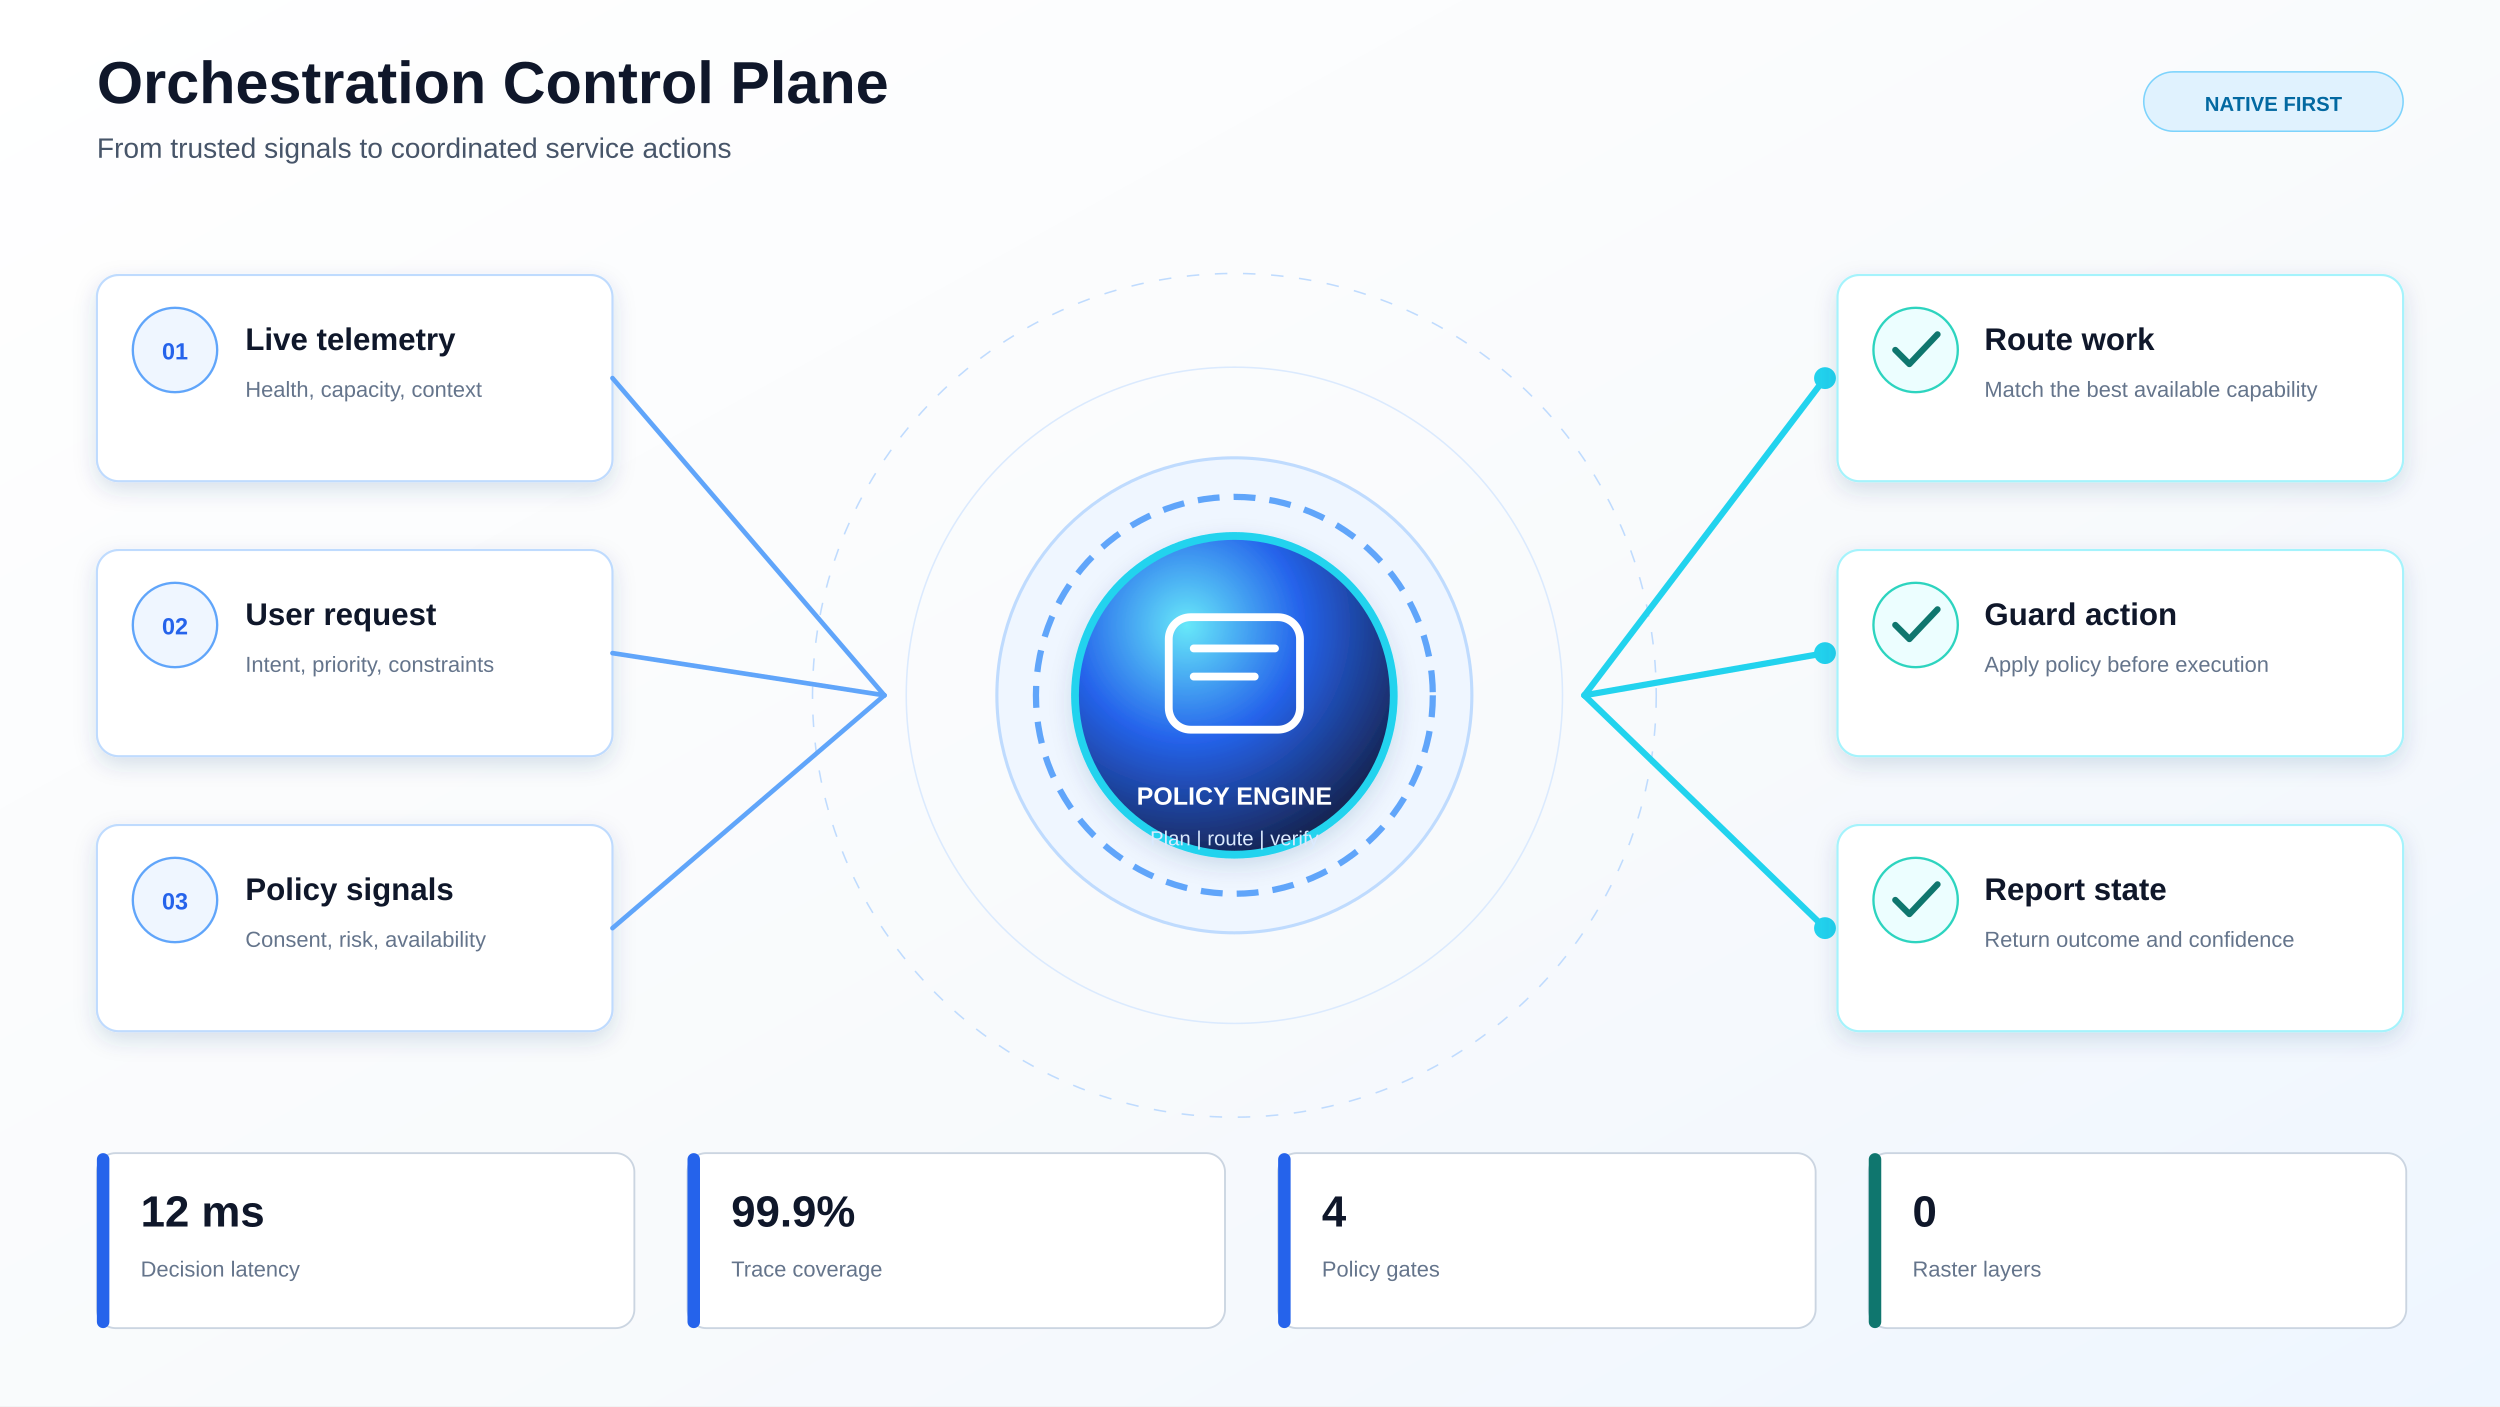
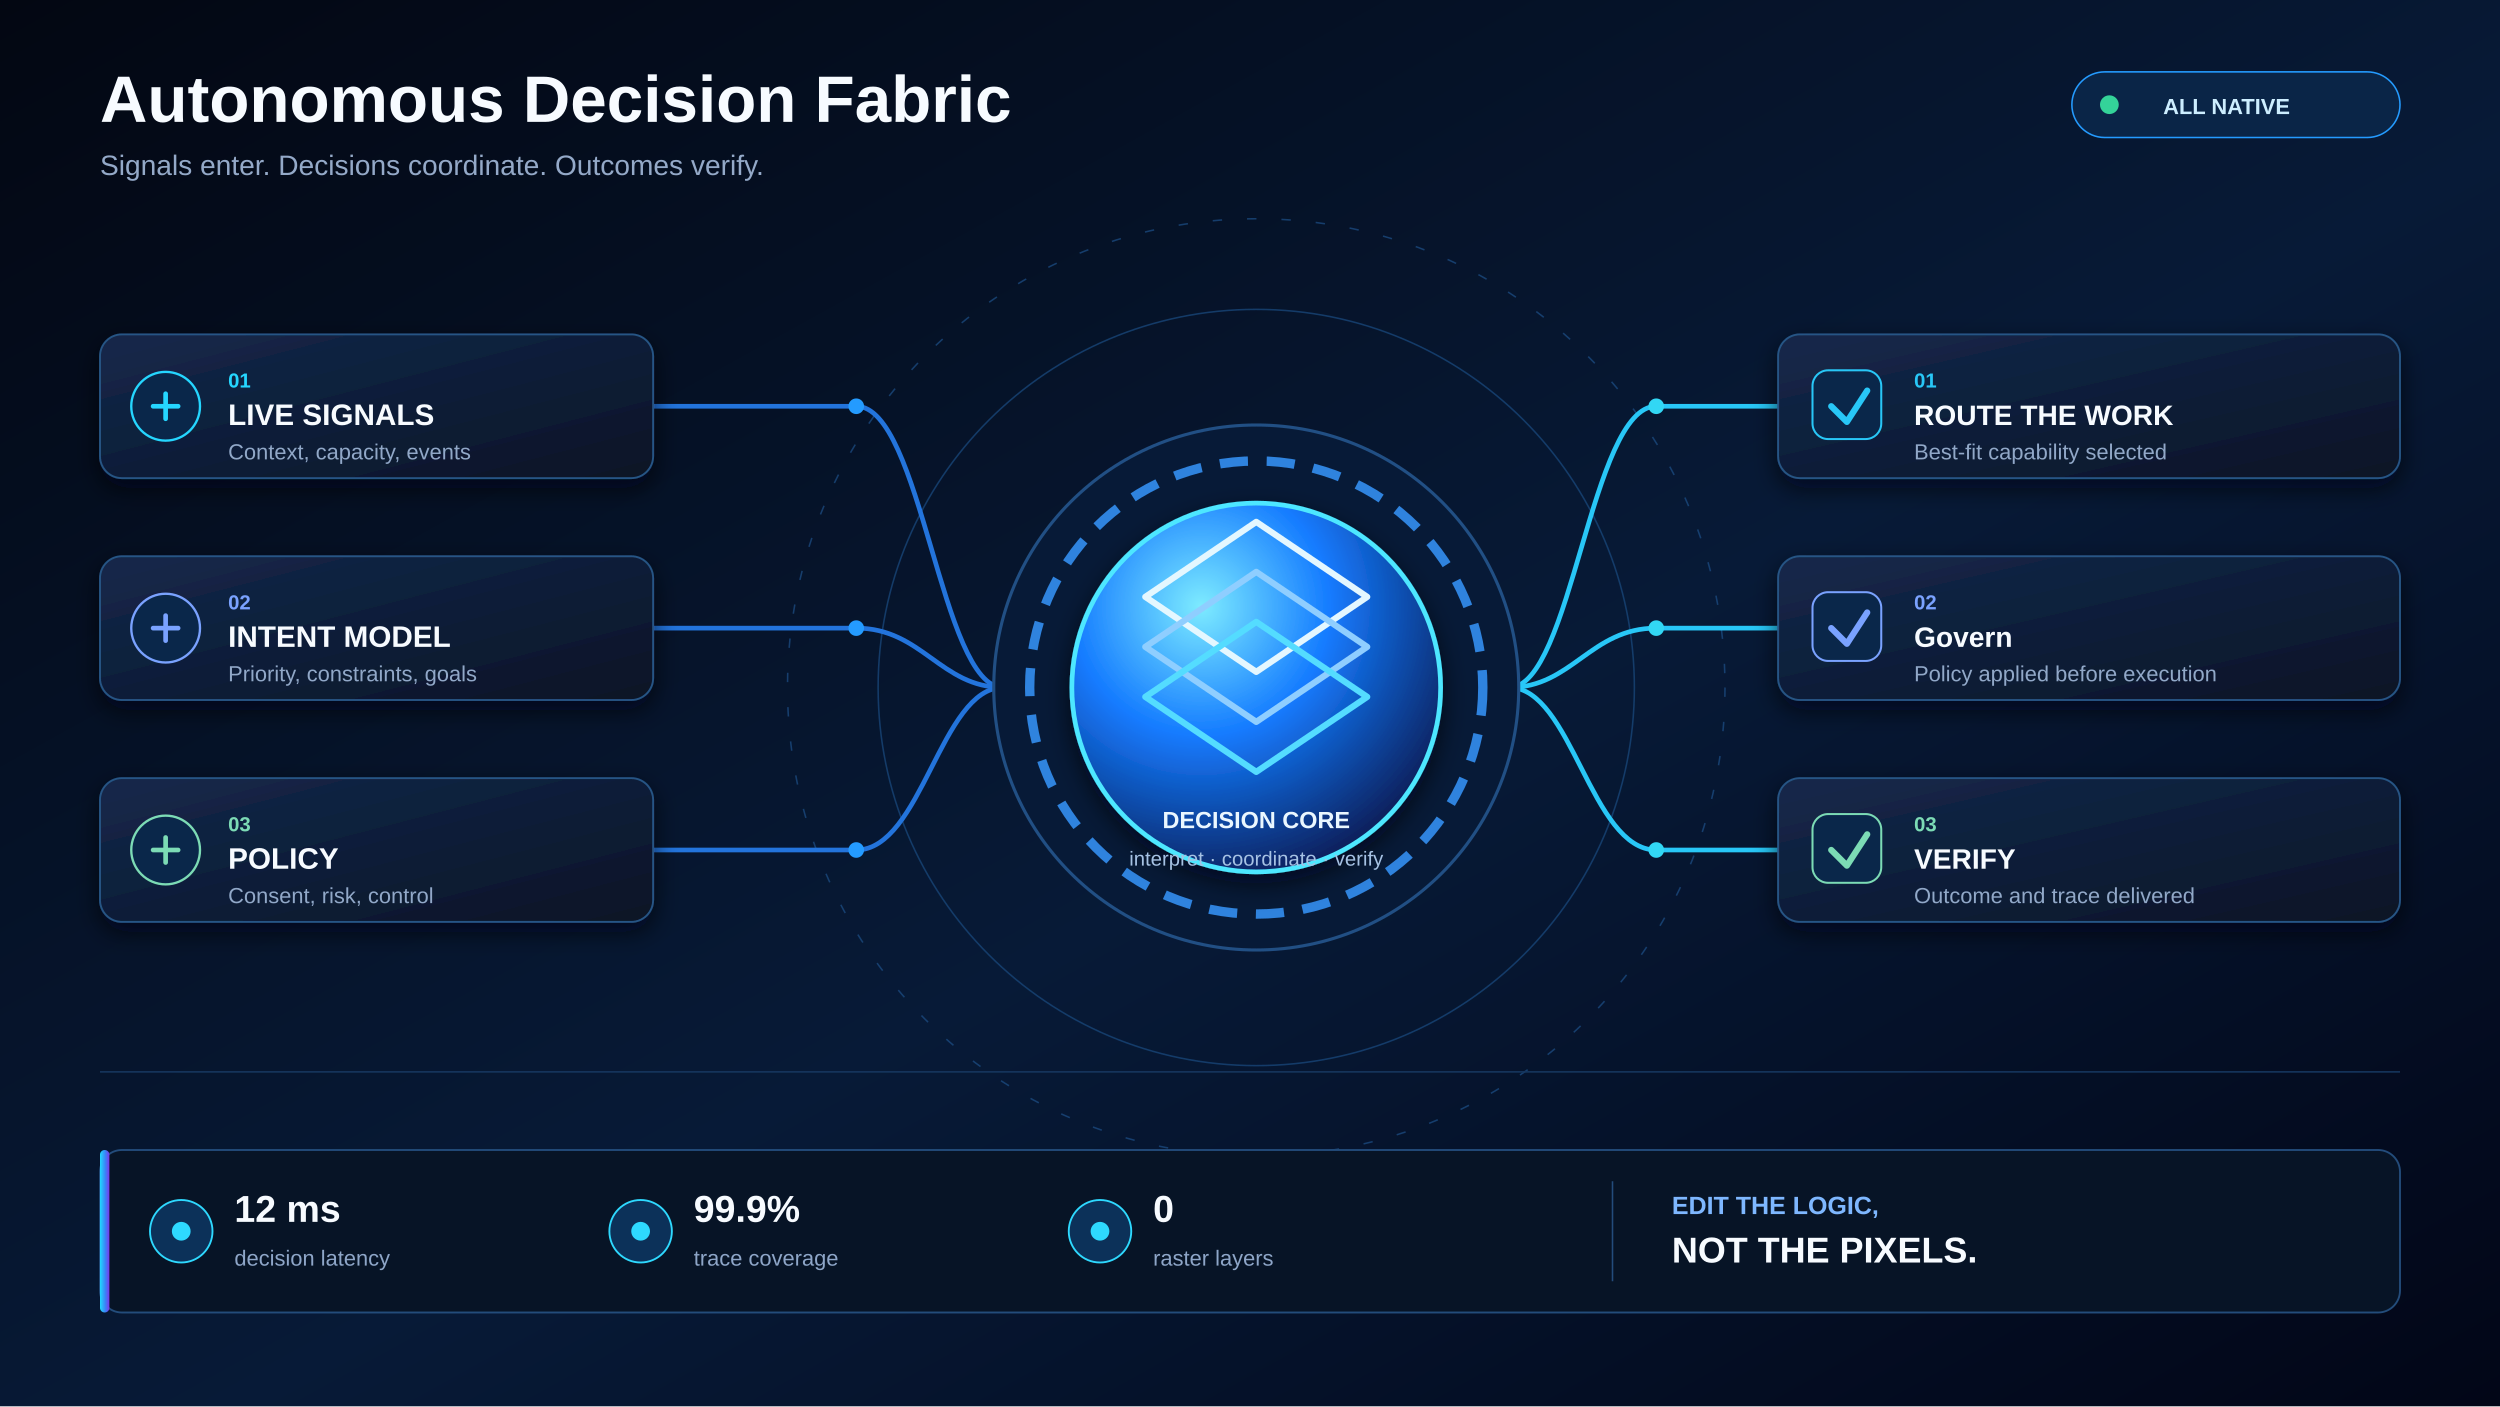
<svg xmlns="http://www.w3.org/2000/svg" width="1600" height="900" viewBox="0 0 1600 900">
  <defs>
    <linearGradient id="bg" x1="0" y1="0" x2="1" y2="1">
-       <stop offset="0" stop-color="#FFFFFF" />
-       <stop offset="0.58" stop-color="#F8FAFC" />
-       <stop offset="1" stop-color="#EEF6FF" />
+       <stop offset="0" stop-color="#030712" />
+       <stop offset="0.55" stop-color="#071A37" />
+       <stop offset="1" stop-color="#020617" />
    </linearGradient>
-     <linearGradient id="accent" x1="0" y1="0" x2="1" y2="1">
-       <stop offset="0" stop-color="#22D3EE" />
-       <stop offset="0.55" stop-color="#2563EB" />
-       <stop offset="1" stop-color="#1E3A8A" />
+     <linearGradient id="panel" x1="0" y1="0" x2="1" y2="1">
+       <stop offset="0" stop-color="#14284B" />
+       <stop offset="1" stop-color="#091426" />
    </linearGradient>
-     <radialGradient id="hub-gradient" cx="35%" cy="28%" r="75%">
-       <stop offset="0" stop-color="#67E8F9" />
-       <stop offset="0.48" stop-color="#2563EB" />
-       <stop offset="1" stop-color="#172554" />
+     <linearGradient id="electric" x1="0" y1="0" x2="1" y2="0">
+       <stop offset="0" stop-color="#20D9FF" />
+       <stop offset="0.58" stop-color="#3B82F6" />
+       <stop offset="1" stop-color="#7C3AED" />
+     </linearGradient>
+     <radialGradient id="core-gradient" cx="35%" cy="28%" r="78%">
+       <stop offset="0" stop-color="#7DEBFF" />
+       <stop offset="0.45" stop-color="#147BFF" />
+       <stop offset="1" stop-color="#0A1C55" />
    </radialGradient>
-     <filter id="shadow" x="-20%" y="-20%" width="140%" height="150%">
-       <feGaussianBlur in="SourceAlpha" stdDeviation="7" />
-       <feOffset dx="0" dy="5" result="off" />
-       <feFlood flood-color="#0F3F78" flood-opacity="0.15" />
+     <filter id="shadow" x="-25%" y="-25%" width="150%" height="160%">
+       <feGaussianBlur in="SourceAlpha" stdDeviation="8" />
+       <feOffset dx="0" dy="6" result="off" />
+       <feFlood flood-color="#01040D" flood-opacity="0.65" />
      <feComposite in2="off" operator="in" />
      <feMerge>
        <feMergeNode />
        <feMergeNode in="SourceGraphic" />
      </feMerge>
    </filter>
  </defs>
  <g id="background" data-role="background">
    <rect x="0" y="0" width="1600" height="900" fill="url(#bg)" />
-     <circle cx="790" cy="445" r="270" fill="none" stroke="#BFDBFE" stroke-width="1" stroke-dasharray="8 10" />
-     <circle cx="790" cy="445" r="210" fill="none" stroke="#DBEAFE" stroke-width="1" />
+     <circle cx="804" cy="440" r="300" fill="none" stroke="#1C4E86" stroke-width="1" stroke-dasharray="6 16" opacity="0.72" />
+     <circle cx="804" cy="440" r="242" fill="none" stroke="#164273" stroke-width="1" opacity="0.85" />
+     <line x1="64" y1="686" x2="1536" y2="686" stroke="#16365E" stroke-width="1" />
  </g>
  <g id="header" data-role="title-area">
-     <text id="shape-title" data-text-id="title" x="62" y="66" font-family="Arial" font-size="38" font-weight="700" fill="#0F172A" text-anchor="start" letter-spacing="0">Orchestration Control Plane</text>
-     <text id="shape-subtitle" data-text-id="subtitle" x="62" y="101" font-family="Arial" font-size="18" font-weight="500" fill="#475569" text-anchor="start" letter-spacing="0">From trusted signals to coordinated service actions</text>
-     <rect x="1372" y="46" width="166" height="38" rx="19" fill="#E0F2FE" stroke="#7DD3FC" stroke-width="1" />
-     <text id="shape-status" data-text-id="status" x="1455" y="71" font-family="Arial" font-size="13" font-weight="700" fill="#0369A1" text-anchor="middle" letter-spacing="0">NATIVE FIRST</text>
+     <text id="shape-title" data-text-id="title" x="64" y="78" font-family="Arial" font-size="42" font-weight="700" fill="#F7FBFF" text-anchor="start" letter-spacing="0">Autonomous Decision Fabric</text>
+     <text id="shape-subtitle" data-text-id="subtitle" x="64" y="112" font-family="Arial" font-size="18" font-weight="500" fill="#94A9C8" text-anchor="start" letter-spacing="0">Signals enter. Decisions coordinate. Outcomes verify.</text>
+     <rect x="1326" y="46" width="210" height="42" rx="21" fill="#0A2547" stroke="#249BFF" stroke-width="1" />
+     <circle cx="1350" cy="67" r="6" fill="#34D399" />
+     <text id="shape-status" data-text-id="status" x="1425" y="73" font-family="Arial" font-size="14" font-weight="700" fill="#CDEEFF" text-anchor="middle" letter-spacing="0">ALL NATIVE</text>
  </g>
-   <g id="inputs" data-role="input-cards">
-     <rect x="62" y="176" width="330" height="132" rx="14" fill="#FFFFFF" stroke="#BFDBFE" stroke-width="1.4" filter="url(#shadow)" />
-     <circle cx="112" cy="224" r="27" fill="#EFF6FF" stroke="#60A5FA" stroke-width="1.5" />
-     <text id="shape-input-number-0" data-text-id="input-number-0" x="112" y="230" font-family="Arial" font-size="15" font-weight="700" fill="#2563EB" text-anchor="middle" letter-spacing="0">01</text>
-     <text id="shape-input-title-0" data-text-id="input-title-0" x="157" y="224" font-family="Arial" font-size="20" font-weight="700" fill="#0F172A" text-anchor="start" letter-spacing="0">Live telemetry</text>
-     <text id="shape-input-desc-0" data-text-id="input-desc-0" x="157" y="254" font-family="Arial" font-size="14" font-weight="500" fill="#64748B" text-anchor="start" letter-spacing="0">Health, capacity, context</text>
-     <line x1="392" y1="242" x2="566" y2="445" stroke="#60A5FA" stroke-width="3" stroke-linecap="round" />
-     <rect x="62" y="352" width="330" height="132" rx="14" fill="#FFFFFF" stroke="#BFDBFE" stroke-width="1.4" filter="url(#shadow)" />
-     <circle cx="112" cy="400" r="27" fill="#EFF6FF" stroke="#60A5FA" stroke-width="1.5" />
-     <text id="shape-input-number-1" data-text-id="input-number-1" x="112" y="406" font-family="Arial" font-size="15" font-weight="700" fill="#2563EB" text-anchor="middle" letter-spacing="0">02</text>
-     <text id="shape-input-title-1" data-text-id="input-title-1" x="157" y="400" font-family="Arial" font-size="20" font-weight="700" fill="#0F172A" text-anchor="start" letter-spacing="0">User request</text>
-     <text id="shape-input-desc-1" data-text-id="input-desc-1" x="157" y="430" font-family="Arial" font-size="14" font-weight="500" fill="#64748B" text-anchor="start" letter-spacing="0">Intent, priority, constraints</text>
-     <line x1="392" y1="418" x2="566" y2="445" stroke="#60A5FA" stroke-width="3" stroke-linecap="round" />
-     <rect x="62" y="528" width="330" height="132" rx="14" fill="#FFFFFF" stroke="#BFDBFE" stroke-width="1.4" filter="url(#shadow)" />
-     <circle cx="112" cy="576" r="27" fill="#EFF6FF" stroke="#60A5FA" stroke-width="1.5" />
-     <text id="shape-input-number-2" data-text-id="input-number-2" x="112" y="582" font-family="Arial" font-size="15" font-weight="700" fill="#2563EB" text-anchor="middle" letter-spacing="0">03</text>
-     <text id="shape-input-title-2" data-text-id="input-title-2" x="157" y="576" font-family="Arial" font-size="20" font-weight="700" fill="#0F172A" text-anchor="start" letter-spacing="0">Policy signals</text>
-     <text id="shape-input-desc-2" data-text-id="input-desc-2" x="157" y="606" font-family="Arial" font-size="14" font-weight="500" fill="#64748B" text-anchor="start" letter-spacing="0">Consent, risk, availability</text>
-     <line x1="392" y1="594" x2="566" y2="445" stroke="#60A5FA" stroke-width="3" stroke-linecap="round" />
+   <g id="connectors" data-role="connector-layer">
+     <path d="M418 260 H548 C590 260 602 440 642 440" fill="none" stroke="#2374DC" stroke-width="3" stroke-linecap="round" />
+     <path d="M966 440 C1006 440 1018 260 1060 260 H1138" fill="none" stroke="#28C7F7" stroke-width="3" stroke-linecap="round" />
+     <circle cx="548" cy="260" r="5" fill="#249BFF" />
+     <circle cx="1060" cy="260" r="5" fill="#32D7F4" />
+     <path d="M418 402 H548 C590 402 602 440 642 440" fill="none" stroke="#2374DC" stroke-width="3" stroke-linecap="round" />
+     <path d="M966 440 C1006 440 1018 402 1060 402 H1138" fill="none" stroke="#28C7F7" stroke-width="3" stroke-linecap="round" />
+     <circle cx="548" cy="402" r="5" fill="#249BFF" />
+     <circle cx="1060" cy="402" r="5" fill="#32D7F4" />
+     <path d="M418 544 H548 C590 544 602 440 642 440" fill="none" stroke="#2374DC" stroke-width="3" stroke-linecap="round" />
+     <path d="M966 440 C1006 440 1018 544 1060 544 H1138" fill="none" stroke="#28C7F7" stroke-width="3" stroke-linecap="round" />
+     <circle cx="548" cy="544" r="5" fill="#249BFF" />
+     <circle cx="1060" cy="544" r="5" fill="#32D7F4" />
  </g>
-   <g id="hub" data-role="decision-hub">
-     <circle cx="790" cy="445" r="152" fill="#EFF6FF" stroke="#BFDBFE" stroke-width="2" />
-     <circle cx="790" cy="445" r="127" fill="none" stroke="#60A5FA" stroke-width="4" stroke-dasharray="14 9" />
-     <circle cx="790" cy="445" r="102" fill="url(#hub-gradient)" stroke="#22D3EE" stroke-width="5" filter="url(#shadow)" />
-     <rect x="748" y="395" width="84" height="72" rx="14" fill="none" stroke="#FFFFFF" stroke-width="5" />
-     <line x1="764" y1="415" x2="816" y2="415" stroke="#FFFFFF" stroke-width="5" stroke-linecap="round" />
-     <line x1="764" y1="433" x2="803" y2="433" stroke="#FFFFFF" stroke-width="5" stroke-linecap="round" />
-     <text id="shape-hub-title" data-text-id="hub-title" x="790" y="515" font-family="Arial" font-size="16" font-weight="700" fill="#FFFFFF" text-anchor="middle" letter-spacing="0">POLICY ENGINE</text>
-     <text id="shape-hub-desc" data-text-id="hub-desc" x="790" y="541" font-family="Arial" font-size="13" font-weight="500" fill="#DBEAFE" text-anchor="middle" letter-spacing="0">Plan  |  route  |  verify</text>
+   <g id="signals" data-role="signal-inputs">
+     <rect x="64" y="214" width="354" height="92" rx="14" fill="url(#panel)" stroke="#285585" stroke-width="1.2" filter="url(#shadow)" />
+     <circle cx="106" cy="260" r="22" fill="#0A274A" stroke="#25D6FF" stroke-width="1.5" />
+     <line x1="98" y1="260" x2="114" y2="260" stroke="#25D6FF" stroke-width="3" stroke-linecap="round" />
+     <line x1="106" y1="252" x2="106" y2="268" stroke="#25D6FF" stroke-width="3" stroke-linecap="round" />
+     <text id="shape-signal-number-0" data-text-id="signal-number-0" x="146" y="248" font-family="Arial" font-size="13" font-weight="700" fill="#25D6FF" text-anchor="start" letter-spacing="0">01</text>
+     <text id="shape-signal-title-0" data-text-id="signal-title-0" x="146" y="272" font-family="Arial" font-size="19" font-weight="700" fill="#F7FBFF" text-anchor="start" letter-spacing="0">LIVE SIGNALS</text>
+     <text id="shape-signal-desc-0" data-text-id="signal-desc-0" x="146" y="294" font-family="Arial" font-size="14" font-weight="500" fill="#91A8C8" text-anchor="start" letter-spacing="0">Context, capacity, events</text>
+     <rect x="64" y="356" width="354" height="92" rx="14" fill="url(#panel)" stroke="#285585" stroke-width="1.2" filter="url(#shadow)" />
+     <circle cx="106" cy="402" r="22" fill="#0A274A" stroke="#7AA2FF" stroke-width="1.5" />
+     <line x1="98" y1="402" x2="114" y2="402" stroke="#7AA2FF" stroke-width="3" stroke-linecap="round" />
+     <line x1="106" y1="394" x2="106" y2="410" stroke="#7AA2FF" stroke-width="3" stroke-linecap="round" />
+     <text id="shape-signal-number-1" data-text-id="signal-number-1" x="146" y="390" font-family="Arial" font-size="13" font-weight="700" fill="#7AA2FF" text-anchor="start" letter-spacing="0">02</text>
+     <text id="shape-signal-title-1" data-text-id="signal-title-1" x="146" y="414" font-family="Arial" font-size="19" font-weight="700" fill="#F7FBFF" text-anchor="start" letter-spacing="0">INTENT MODEL</text>
+     <text id="shape-signal-desc-1" data-text-id="signal-desc-1" x="146" y="436" font-family="Arial" font-size="14" font-weight="500" fill="#91A8C8" text-anchor="start" letter-spacing="0">Priority, constraints, goals</text>
+     <rect x="64" y="498" width="354" height="92" rx="14" fill="url(#panel)" stroke="#285585" stroke-width="1.2" filter="url(#shadow)" />
+     <circle cx="106" cy="544" r="22" fill="#0A274A" stroke="#7CDBB5" stroke-width="1.5" />
+     <line x1="98" y1="544" x2="114" y2="544" stroke="#7CDBB5" stroke-width="3" stroke-linecap="round" />
+     <line x1="106" y1="536" x2="106" y2="552" stroke="#7CDBB5" stroke-width="3" stroke-linecap="round" />
+     <text id="shape-signal-number-2" data-text-id="signal-number-2" x="146" y="532" font-family="Arial" font-size="13" font-weight="700" fill="#7CDBB5" text-anchor="start" letter-spacing="0">03</text>
+     <text id="shape-signal-title-2" data-text-id="signal-title-2" x="146" y="556" font-family="Arial" font-size="19" font-weight="700" fill="#F7FBFF" text-anchor="start" letter-spacing="0">POLICY</text>
+     <text id="shape-signal-desc-2" data-text-id="signal-desc-2" x="146" y="578" font-family="Arial" font-size="14" font-weight="500" fill="#91A8C8" text-anchor="start" letter-spacing="0">Consent, risk, control</text>
  </g>
-   <g id="outputs" data-role="output-cards">
-     <line x1="1014" y1="445" x2="1168" y2="242" stroke="#22D3EE" stroke-width="4" stroke-linecap="round" />
-     <circle cx="1168" cy="242" r="7" fill="#22D3EE" />
-     <rect x="1176" y="176" width="362" height="132" rx="14" fill="#FFFFFF" stroke="#A5F3FC" stroke-width="1.4" filter="url(#shadow)" />
-     <circle cx="1226" cy="224" r="27" fill="#ECFEFF" stroke="#2DD4BF" stroke-width="1.5" />
-     <path d="M1213 224 L1222 233 L1240 214" fill="none" stroke="#0F766E" stroke-width="4" stroke-linecap="round" stroke-linejoin="round" />
-     <text id="shape-output-title-0" data-text-id="output-title-0" x="1270" y="224" font-family="Arial" font-size="20" font-weight="700" fill="#0F172A" text-anchor="start" letter-spacing="0">Route work</text>
-     <text id="shape-output-desc-0" data-text-id="output-desc-0" x="1270" y="254" font-family="Arial" font-size="14" font-weight="500" fill="#64748B" text-anchor="start" letter-spacing="0">Match the best available capability</text>
-     <line x1="1014" y1="445" x2="1168" y2="418" stroke="#22D3EE" stroke-width="4" stroke-linecap="round" />
-     <circle cx="1168" cy="418" r="7" fill="#22D3EE" />
-     <rect x="1176" y="352" width="362" height="132" rx="14" fill="#FFFFFF" stroke="#A5F3FC" stroke-width="1.4" filter="url(#shadow)" />
-     <circle cx="1226" cy="400" r="27" fill="#ECFEFF" stroke="#2DD4BF" stroke-width="1.5" />
-     <path d="M1213 400 L1222 409 L1240 390" fill="none" stroke="#0F766E" stroke-width="4" stroke-linecap="round" stroke-linejoin="round" />
-     <text id="shape-output-title-1" data-text-id="output-title-1" x="1270" y="400" font-family="Arial" font-size="20" font-weight="700" fill="#0F172A" text-anchor="start" letter-spacing="0">Guard action</text>
-     <text id="shape-output-desc-1" data-text-id="output-desc-1" x="1270" y="430" font-family="Arial" font-size="14" font-weight="500" fill="#64748B" text-anchor="start" letter-spacing="0">Apply policy before execution</text>
-     <line x1="1014" y1="445" x2="1168" y2="594" stroke="#22D3EE" stroke-width="4" stroke-linecap="round" />
-     <circle cx="1168" cy="594" r="7" fill="#22D3EE" />
-     <rect x="1176" y="528" width="362" height="132" rx="14" fill="#FFFFFF" stroke="#A5F3FC" stroke-width="1.4" filter="url(#shadow)" />
-     <circle cx="1226" cy="576" r="27" fill="#ECFEFF" stroke="#2DD4BF" stroke-width="1.5" />
-     <path d="M1213 576 L1222 585 L1240 566" fill="none" stroke="#0F766E" stroke-width="4" stroke-linecap="round" stroke-linejoin="round" />
-     <text id="shape-output-title-2" data-text-id="output-title-2" x="1270" y="576" font-family="Arial" font-size="20" font-weight="700" fill="#0F172A" text-anchor="start" letter-spacing="0">Report state</text>
-     <text id="shape-output-desc-2" data-text-id="output-desc-2" x="1270" y="606" font-family="Arial" font-size="14" font-weight="500" fill="#64748B" text-anchor="start" letter-spacing="0">Return outcome and confidence</text>
+   <g id="core" data-role="decision-core">
+     <circle cx="804" cy="440" r="168" fill="#071A37" stroke="#214F84" stroke-width="2" />
+     <circle cx="804" cy="440" r="145" fill="none" stroke="#2F83DE" stroke-width="6" stroke-dasharray="18 12" />
+     <circle cx="804" cy="440" r="118" fill="url(#core-gradient)" stroke="#4EE7FF" stroke-width="3" filter="url(#shadow)" />
+     <polygon points="804,334 875,382 804,430 733,382" fill="none" stroke="#E4F7FF" stroke-width="4" stroke-linejoin="round" />
+     <polygon points="804,366 875,414 804,462 733,414" fill="none" stroke="#8FCEFF" stroke-width="4" stroke-linejoin="round" />
+     <polygon points="804,398 875,446 804,494 733,446" fill="none" stroke="#54DCFF" stroke-width="4" stroke-linejoin="round" />
+     <text id="shape-core-label" data-text-id="core-label" x="804" y="530" font-family="Arial" font-size="15" font-weight="700" fill="#EAF7FF" text-anchor="middle" letter-spacing="0">DECISION CORE</text>
+     <text id="shape-core-desc" data-text-id="core-desc" x="804" y="554" font-family="Arial" font-size="13" font-weight="500" fill="#A6C2E4" text-anchor="middle" letter-spacing="0">interpret  ·  coordinate  ·  verify</text>
+   </g>
+   <g id="outcomes" data-role="verified-outcomes">
+     <rect x="1138" y="214" width="398" height="92" rx="14" fill="url(#panel)" stroke="#285585" stroke-width="1.2" filter="url(#shadow)" />
+     <rect x="1160" y="237" width="44" height="44" rx="10" fill="#0A274A" stroke="#28C7F7" stroke-width="1.3" />
+     <path d="M1172 260 L1182 270 L1195 250" fill="none" stroke="#28C7F7" stroke-width="4" stroke-linecap="round" stroke-linejoin="round" />
+     <text id="shape-outcome-number-0" data-text-id="outcome-number-0" x="1225" y="248" font-family="Arial" font-size="13" font-weight="700" fill="#28C7F7" text-anchor="start" letter-spacing="0">01</text>
+     <text id="shape-outcome-title-0" data-text-id="outcome-title-0" x="1225" y="272" font-family="Arial" font-size="18" font-weight="700" fill="#F7FBFF" text-anchor="start" letter-spacing="0">ROUTE THE WORK</text>
+     <text id="shape-outcome-desc-0" data-text-id="outcome-desc-0" x="1225" y="294" font-family="Arial" font-size="14" font-weight="500" fill="#91A8C8" text-anchor="start" letter-spacing="0">Best-fit capability selected</text>
+     <rect x="1138" y="356" width="398" height="92" rx="14" fill="url(#panel)" stroke="#285585" stroke-width="1.2" filter="url(#shadow)" />
+     <rect x="1160" y="379" width="44" height="44" rx="10" fill="#0A274A" stroke="#7AA2FF" stroke-width="1.3" />
+     <path d="M1172 402 L1182 412 L1195 392" fill="none" stroke="#7AA2FF" stroke-width="4" stroke-linecap="round" stroke-linejoin="round" />
+     <text id="shape-outcome-number-1" data-text-id="outcome-number-1" x="1225" y="390" font-family="Arial" font-size="13" font-weight="700" fill="#7AA2FF" text-anchor="start" letter-spacing="0">02</text>
+     <text id="shape-outcome-title-1" data-text-id="outcome-title-1" x="1225" y="414" font-family="Arial" font-size="18" font-weight="700" fill="#F7FBFF" text-anchor="start" letter-spacing="0">Govern</text>
+     <text id="shape-outcome-desc-1" data-text-id="outcome-desc-1" x="1225" y="436" font-family="Arial" font-size="14" font-weight="500" fill="#91A8C8" text-anchor="start" letter-spacing="0">Policy applied before execution</text>
+     <rect x="1138" y="498" width="398" height="92" rx="14" fill="url(#panel)" stroke="#285585" stroke-width="1.2" filter="url(#shadow)" />
+     <rect x="1160" y="521" width="44" height="44" rx="10" fill="#0A274A" stroke="#7CDBB5" stroke-width="1.3" />
+     <path d="M1172 544 L1182 554 L1195 534" fill="none" stroke="#7CDBB5" stroke-width="4" stroke-linecap="round" stroke-linejoin="round" />
+     <text id="shape-outcome-number-2" data-text-id="outcome-number-2" x="1225" y="532" font-family="Arial" font-size="13" font-weight="700" fill="#7CDBB5" text-anchor="start" letter-spacing="0">03</text>
+     <text id="shape-outcome-title-2" data-text-id="outcome-title-2" x="1225" y="556" font-family="Arial" font-size="18" font-weight="700" fill="#F7FBFF" text-anchor="start" letter-spacing="0">VERIFY</text>
+     <text id="shape-outcome-desc-2" data-text-id="outcome-desc-2" x="1225" y="578" font-family="Arial" font-size="14" font-weight="500" fill="#91A8C8" text-anchor="start" letter-spacing="0">Outcome and trace delivered</text>
  </g>
  <g id="metrics" data-role="metric-strip">
-     <rect x="62" y="738" width="344" height="112" rx="12" fill="#FFFFFF" stroke="#CBD5E1" stroke-width="1.2" />
-     <rect x="62" y="738" width="8" height="112" rx="4" fill="#2563EB" />
-     <text id="shape-metric-value-0" data-text-id="metric-value-0" x="90" y="785" font-family="Arial" font-size="28" font-weight="700" fill="#0F172A" text-anchor="start" letter-spacing="0">12 ms</text>
-     <text id="shape-metric-label-0" data-text-id="metric-label-0" x="90" y="817" font-family="Arial" font-size="14" font-weight="500" fill="#64748B" text-anchor="start" letter-spacing="0">Decision latency</text>
-     <rect x="440" y="738" width="344" height="112" rx="12" fill="#FFFFFF" stroke="#CBD5E1" stroke-width="1.2" />
-     <rect x="440" y="738" width="8" height="112" rx="4" fill="#2563EB" />
-     <text id="shape-metric-value-1" data-text-id="metric-value-1" x="468" y="785" font-family="Arial" font-size="28" font-weight="700" fill="#0F172A" text-anchor="start" letter-spacing="0">99.9%</text>
-     <text id="shape-metric-label-1" data-text-id="metric-label-1" x="468" y="817" font-family="Arial" font-size="14" font-weight="500" fill="#64748B" text-anchor="start" letter-spacing="0">Trace coverage</text>
-     <rect x="818" y="738" width="344" height="112" rx="12" fill="#FFFFFF" stroke="#CBD5E1" stroke-width="1.2" />
-     <rect x="818" y="738" width="8" height="112" rx="4" fill="#2563EB" />
-     <text id="shape-metric-value-2" data-text-id="metric-value-2" x="846" y="785" font-family="Arial" font-size="28" font-weight="700" fill="#0F172A" text-anchor="start" letter-spacing="0">4</text>
-     <text id="shape-metric-label-2" data-text-id="metric-label-2" x="846" y="817" font-family="Arial" font-size="14" font-weight="500" fill="#64748B" text-anchor="start" letter-spacing="0">Policy gates</text>
-     <rect x="1196" y="738" width="344" height="112" rx="12" fill="#FFFFFF" stroke="#CBD5E1" stroke-width="1.2" />
-     <rect x="1196" y="738" width="8" height="112" rx="4" fill="#0F766E" />
-     <text id="shape-metric-value-3" data-text-id="metric-value-3" x="1224" y="785" font-family="Arial" font-size="28" font-weight="700" fill="#0F172A" text-anchor="start" letter-spacing="0">0</text>
-     <text id="shape-metric-label-3" data-text-id="metric-label-3" x="1224" y="817" font-family="Arial" font-size="14" font-weight="500" fill="#64748B" text-anchor="start" letter-spacing="0">Raster layers</text>
+     <rect x="64" y="736" width="1472" height="104" rx="14" fill="#071426" stroke="#234C7B" stroke-width="1.2" />
+     <rect x="64" y="736" width="6" height="104" rx="3" fill="url(#electric)" />
+     <circle cx="116" cy="788" r="20" fill="#0C3159" stroke="#2ED9FF" stroke-width="1.2" />
+     <circle cx="116" cy="788" r="6" fill="#2ED9FF" />
+     <text id="shape-metric-value-0" data-text-id="metric-value-0" x="150" y="782" font-family="Arial" font-size="24" font-weight="700" fill="#F7FBFF" text-anchor="start" letter-spacing="0">12 ms</text>
+     <text id="shape-metric-label-0" data-text-id="metric-label-0" x="150" y="810" font-family="Arial" font-size="14" font-weight="500" fill="#8EA6C8" text-anchor="start" letter-spacing="0">decision latency</text>
+     <circle cx="410" cy="788" r="20" fill="#0C3159" stroke="#2ED9FF" stroke-width="1.2" />
+     <circle cx="410" cy="788" r="6" fill="#2ED9FF" />
+     <text id="shape-metric-value-1" data-text-id="metric-value-1" x="444" y="782" font-family="Arial" font-size="24" font-weight="700" fill="#F7FBFF" text-anchor="start" letter-spacing="0">99.9%</text>
+     <text id="shape-metric-label-1" data-text-id="metric-label-1" x="444" y="810" font-family="Arial" font-size="14" font-weight="500" fill="#8EA6C8" text-anchor="start" letter-spacing="0">trace coverage</text>
+     <circle cx="704" cy="788" r="20" fill="#0C3159" stroke="#2ED9FF" stroke-width="1.2" />
+     <circle cx="704" cy="788" r="6" fill="#2ED9FF" />
+     <text id="shape-metric-value-2" data-text-id="metric-value-2" x="738" y="782" font-family="Arial" font-size="24" font-weight="700" fill="#F7FBFF" text-anchor="start" letter-spacing="0">0</text>
+     <text id="shape-metric-label-2" data-text-id="metric-label-2" x="738" y="810" font-family="Arial" font-size="14" font-weight="500" fill="#8EA6C8" text-anchor="start" letter-spacing="0">raster layers</text>
+     <line x1="1032" y1="756" x2="1032" y2="820" stroke="#234C7B" stroke-width="1" />
+     <text id="shape-footer-label" data-text-id="footer-label" x="1070" y="777" font-family="Arial" font-size="16" font-weight="700" fill="#7EB7FF" text-anchor="start" letter-spacing="0">EDIT THE LOGIC,</text>
+     <text id="shape-footer-emphasis" data-text-id="footer-emphasis" x="1070" y="808" font-family="Arial" font-size="23" font-weight="700" fill="#F7FBFF" text-anchor="start" letter-spacing="0">NOT THE PIXELS.</text>
  </g>
</svg>
